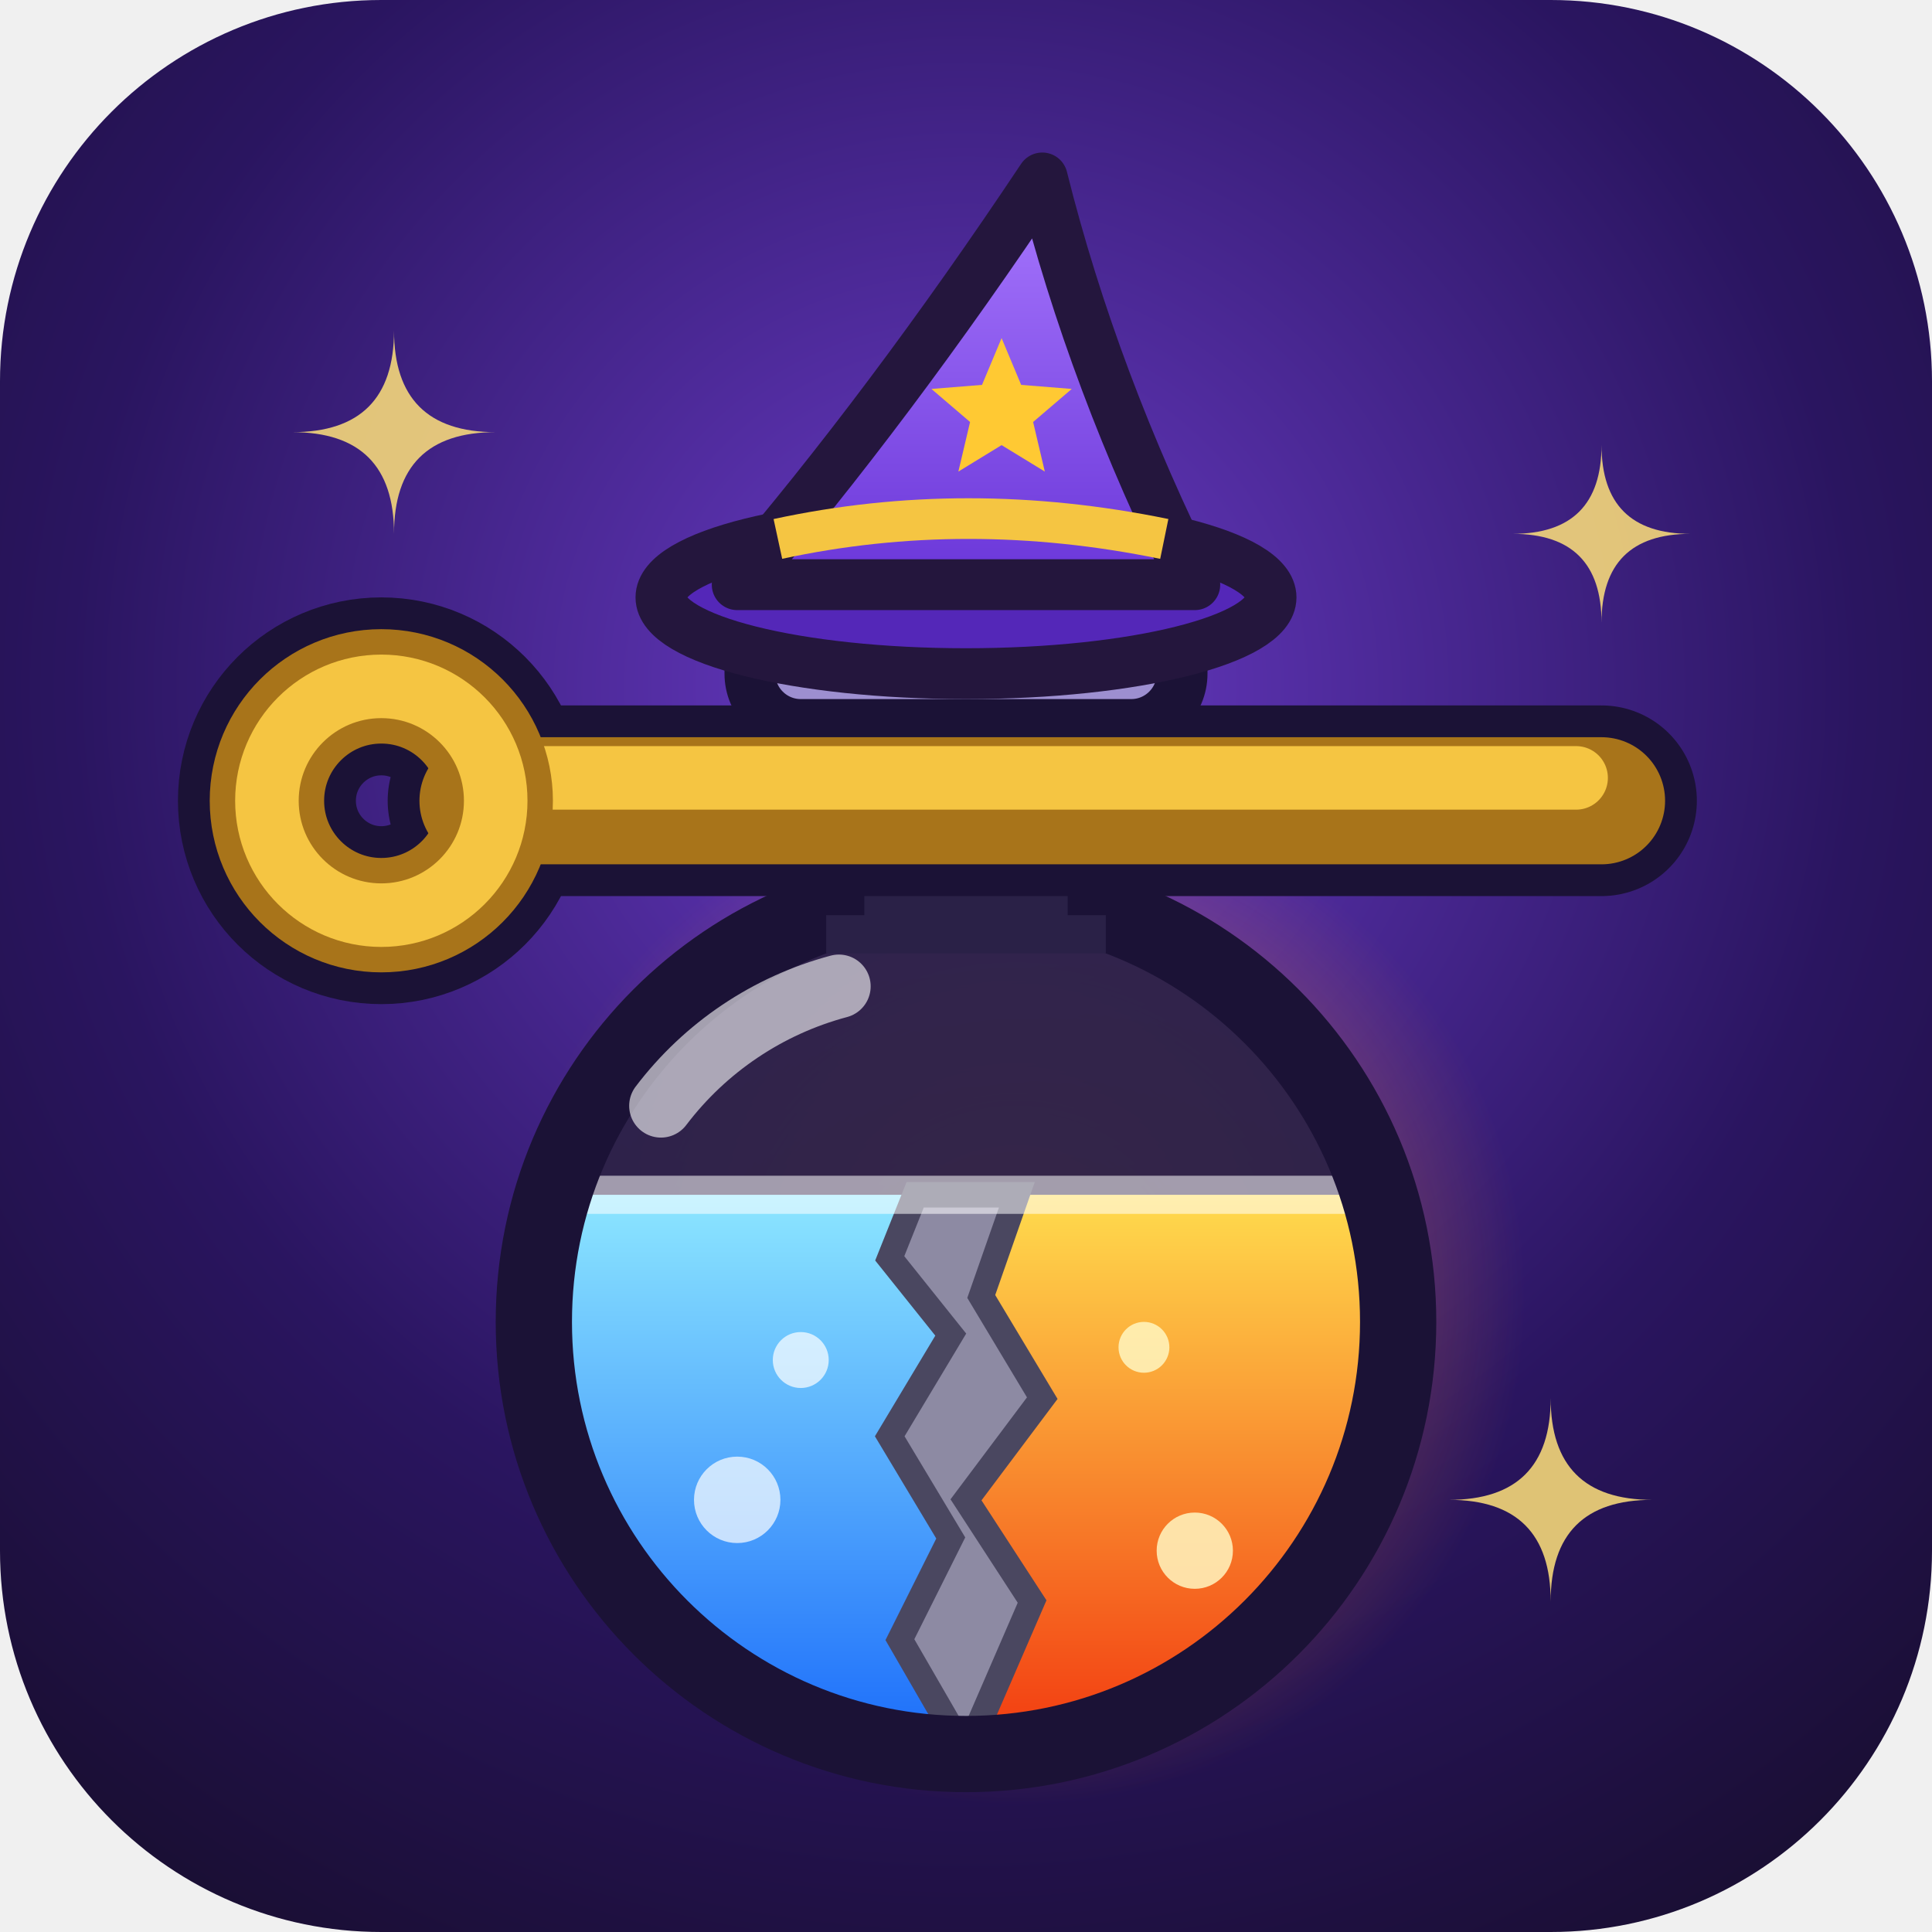
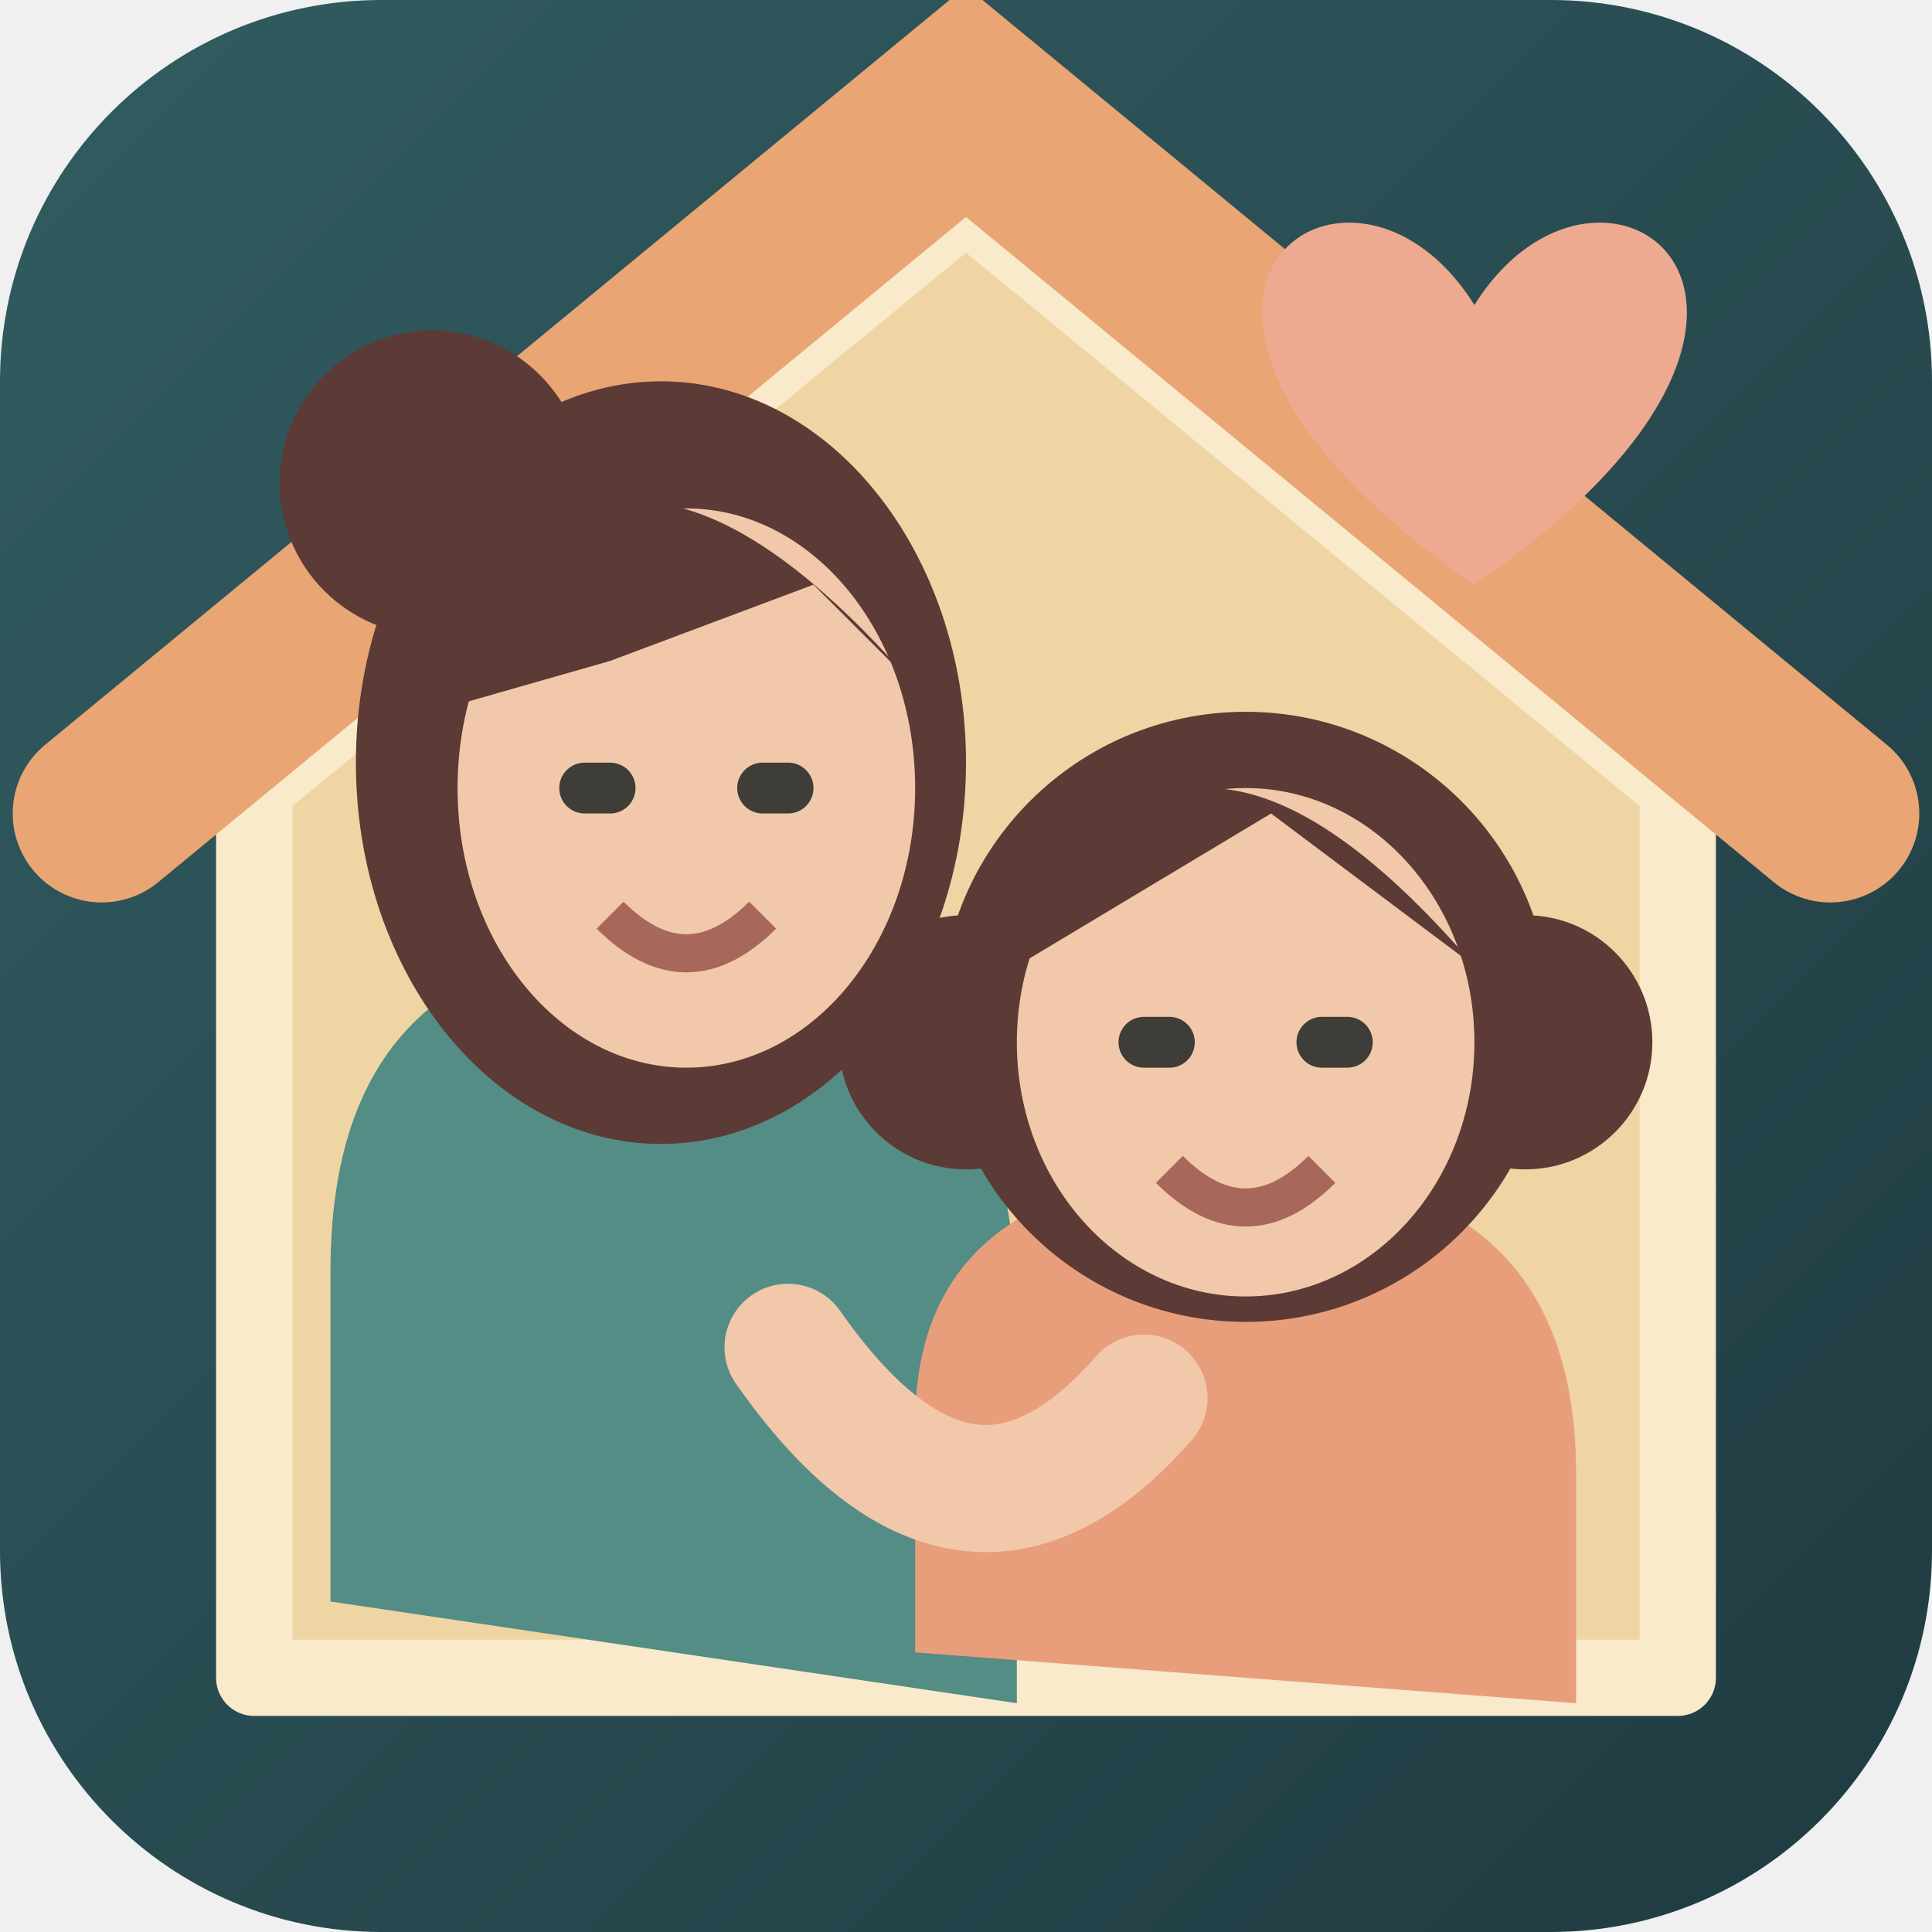
<svg xmlns="http://www.w3.org/2000/svg" width="256" height="256" viewBox="16 16 76 76">
  <defs>
-     <radialGradient id="bgGrad" gradientUnits="userSpaceOnUse" cx="54" cy="43" r="64">
-       <stop offset="0" stop-color="#6a3bc8" />
-       <stop offset="0.55" stop-color="#2a1560" />
-       <stop offset="1" stop-color="#140c24" />
-     </radialGradient>
+     <linearGradient id="bgGrad" x2="1" y2="1">
+       <stop stop-color="#315c60" />
+       <stop offset="1" stop-color="#203b42" />
+     </linearGradient>
  </defs>
  <rect x="16" y="16" width="76" height="76" rx="15" fill="url(#bgGrad)" />
-   <g fill="#ffe27a" fill-opacity="0.85">
-     <path d="M31.5,29 Q31.5,33 35.5,33 Q31.5,33 31.5,37 Q31.5,33 27.5,33 Q31.5,33 31.5,29 Z" />
-     <path d="M79,33.5 Q79,37 82.5,37 Q79,37 79,40.5 Q79,37 75.5,37 Q79,37 79,33.5 Z" />
-     <path d="M77,71 Q77,75 81,75 Q77,75 77,79 Q77,75 73,75 Q77,75 77,71 Z" />
-   </g>
-   <defs>
-     <linearGradient id="water" x1="0" y1="0" x2="0" y2="1">
-       <stop offset="0" stop-color="#8ce6ff" />
-       <stop offset="1" stop-color="#1a6bfa" />
-     </linearGradient>
-     <linearGradient id="lava" x1="0" y1="0" x2="0" y2="1">
-       <stop offset="0" stop-color="#ffdb4d" />
-       <stop offset="1" stop-color="#f2380f" />
-     </linearGradient>
-     <radialGradient id="glow" gradientUnits="userSpaceOnUse" cx="56" cy="67" r="20">
-       <stop offset="0" stop-color="#ff8a2a" stop-opacity="0.65" />
-       <stop offset="0.6" stop-color="#ff8a2a" stop-opacity="0.3" />
-       <stop offset="1" stop-color="#ff8a2a" stop-opacity="0" />
-     </radialGradient>
-     <linearGradient id="hat" x1="0" y1="0" x2="0" y2="1">
-       <stop offset="0" stop-color="#a878ff" />
-       <stop offset="1" stop-color="#6a36d8" />
-     </linearGradient>
-   </defs>
-   <circle cx="56" cy="67" r="20" fill="url(#glow)" />
-   <circle cx="54" cy="68" r="17" fill="#2a2147" opacity="0.92" />
-   <path d="M54,63 L37.75,63 A17,17 0 0,0 54,85 Z" fill="url(#water)" />
-   <path d="M54,63 L70.25,63 A17,17 0 0,1 54,85 Z" fill="url(#lava)" />
-   <polygon points="52,63 56,63 54.6,67 57,71 54,75 56.6,79 54,85 51.4,80.5 53.4,76.5 51,72.5 53.4,68.5 51,65.5" fill="#8d8aa3" stroke="#4a4760" stroke-width="1" />
-   <circle cx="45" cy="75" r="1.7" fill="#ffffff" opacity="0.7" />
-   <circle cx="47.5" cy="69.5" r="1.1" fill="#ffffff" opacity="0.7" />
-   <circle cx="63" cy="77" r="1.5" fill="#fff6c0" opacity="0.85" />
-   <circle cx="61" cy="69" r="1" fill="#fff6c0" opacity="0.85" />
-   <line x1="39" y1="63" x2="69" y2="63" stroke="#ffffff" stroke-opacity="0.55" stroke-width="1.5" />
-   <circle cx="54" cy="68" r="17" fill="none" stroke="#1b1236" stroke-width="3" />
-   <path d="M42,59.5 A13,13 0 0,1 49,54.8" fill="none" stroke="#ffffff" stroke-opacity="0.6" stroke-width="2.5" stroke-linecap="round" />
-   <rect x="48.5" y="43" width="11" height="10.5" fill="#2a2147" />
-   <path d="M48.5,43 V52 M59.5,43 V52" stroke="#1b1236" stroke-width="3" />
-   <rect x="45.5" y="40" width="17" height="4.5" rx="2" fill="#9d8fd0" stroke="#1b1236" stroke-width="2" />
-   <line x1="35" y1="47.5" x2="79" y2="47.5" stroke="#1b1236" stroke-width="7.5" stroke-linecap="round" />
-   <circle cx="31" cy="47.5" r="4.5" fill="none" stroke="#1b1236" stroke-width="7" />
-   <line x1="35" y1="47.5" x2="79" y2="47.5" stroke="#a8741a" stroke-width="5" stroke-linecap="round" />
-   <line x1="36" y1="46.6" x2="78" y2="46.6" stroke="#f5c542" stroke-width="2.5" stroke-linecap="round" />
-   <circle cx="31" cy="47.5" r="4.5" fill="none" stroke="#a8741a" stroke-width="4.5" />
-   <circle cx="31" cy="47.5" r="4.5" fill="none" stroke="#f5c542" stroke-width="2.5" />
-   <ellipse cx="54" cy="39.5" rx="12" ry="3" fill="#5427b8" stroke="#24163d" stroke-width="2" />
-   <path d="M45,39 Q51,32 57,23 Q59,31 63,39 Z" fill="url(#hat)" stroke="#24163d" stroke-width="2" stroke-linejoin="round" />
-   <path d="M46.6,37.2 Q54,35.6 61.8,37.2" fill="none" stroke="#f5c542" stroke-width="1.6" />
-   <polygon points="55.40,29.30 56.17,31.14 58.16,31.30 56.64,32.60 57.10,34.55 55.40,33.51 53.70,34.55 54.16,32.60 52.64,31.30 54.63,31.14" fill="#ffc933" />
+   <path d="M26 47L54 24L82 47V82H26Z" fill="#efd5a3" stroke="#f8eaca" stroke-width="3" stroke-linejoin="round" />
+   <path d="M20 48L54 20L88 48" fill="none" stroke="#e9a573" stroke-width="7" stroke-linecap="round" />
+   <path d="M29 79V66Q29 53 42 53Q56 53 56 68V83" fill="#538d85" />
+   <ellipse cx="42" cy="46" rx="12" ry="15" fill="#5c3a35" />
+   <circle cx="33" cy="35" r="6" fill="#5c3a35" />
+   <ellipse cx="43" cy="47" rx="9" ry="11" fill="#f2c8aa" />
+   <path d="M33 44Q39 28 52 43L48 39L40 42Z" fill="#5c3a35" />
+   <path d="M39 47h1m6 0h1" stroke="#3e3d38" stroke-width="2" stroke-linecap="round" />
+   <path d="M40 52q3 3 6 0" fill="none" stroke="#a7685b" stroke-width="1.5" />
+   <path d="M52 81V72Q52 62 65 62Q78 62 78 74V83" fill="#e99e7b" />
+   <circle cx="65" cy="56" r="12" fill="#5c3a35" />
+   <circle cx="54" cy="57" r="5" fill="#5c3a35" />
+   <circle cx="76" cy="57" r="5" fill="#5c3a35" />
+   <ellipse cx="65" cy="57" rx="9" ry="10" fill="#f2c8aa" />
+   <path d="M56 54Q62 40 74 54L66 48Z" fill="#5c3a35" />
+   <path d="M61 57h1m6 0h1" stroke="#3e3d38" stroke-width="2" stroke-linecap="round" />
+   <path d="M62 62q3 3 6 0" fill="none" stroke="#a7685b" stroke-width="1.5" />
+   <path d="M47 69Q54 79 61 71" fill="none" stroke="#f2c8aa" stroke-width="5" stroke-linecap="round" />
+   <path d="M74 28c-5-8-16 0 0 11c16-11 5-19 0-11" fill="#edaa91" />
</svg>
